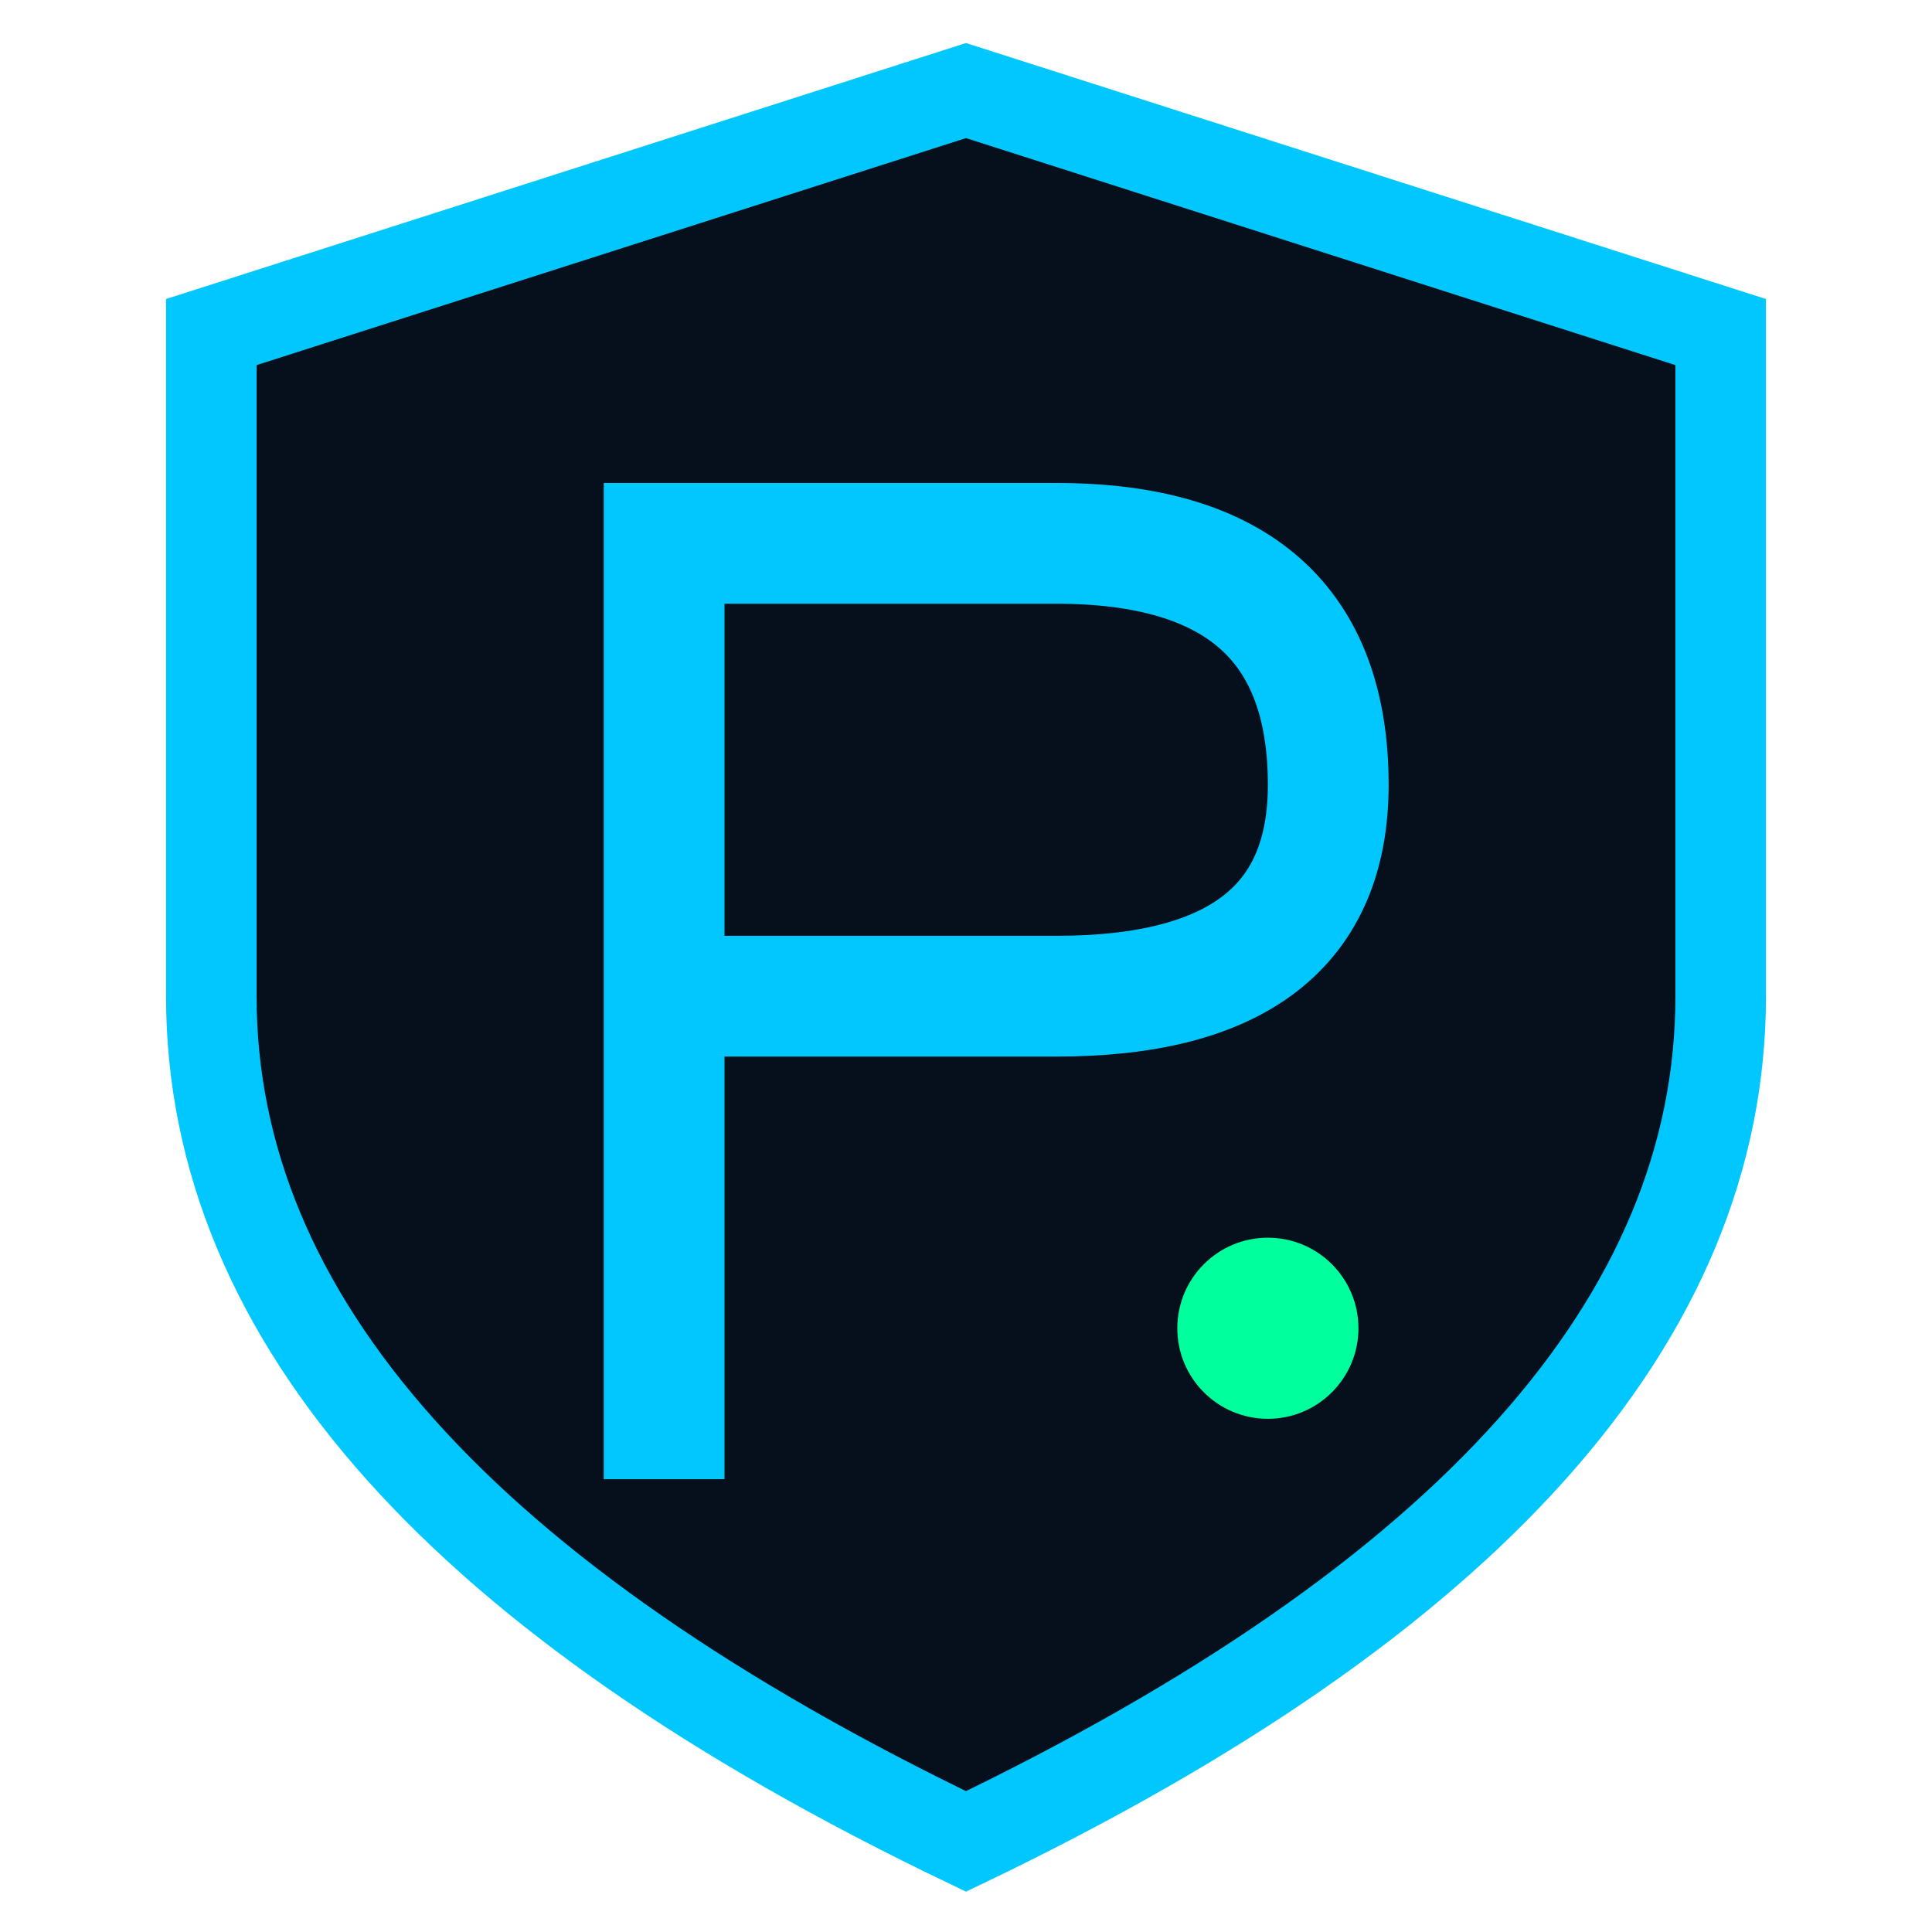
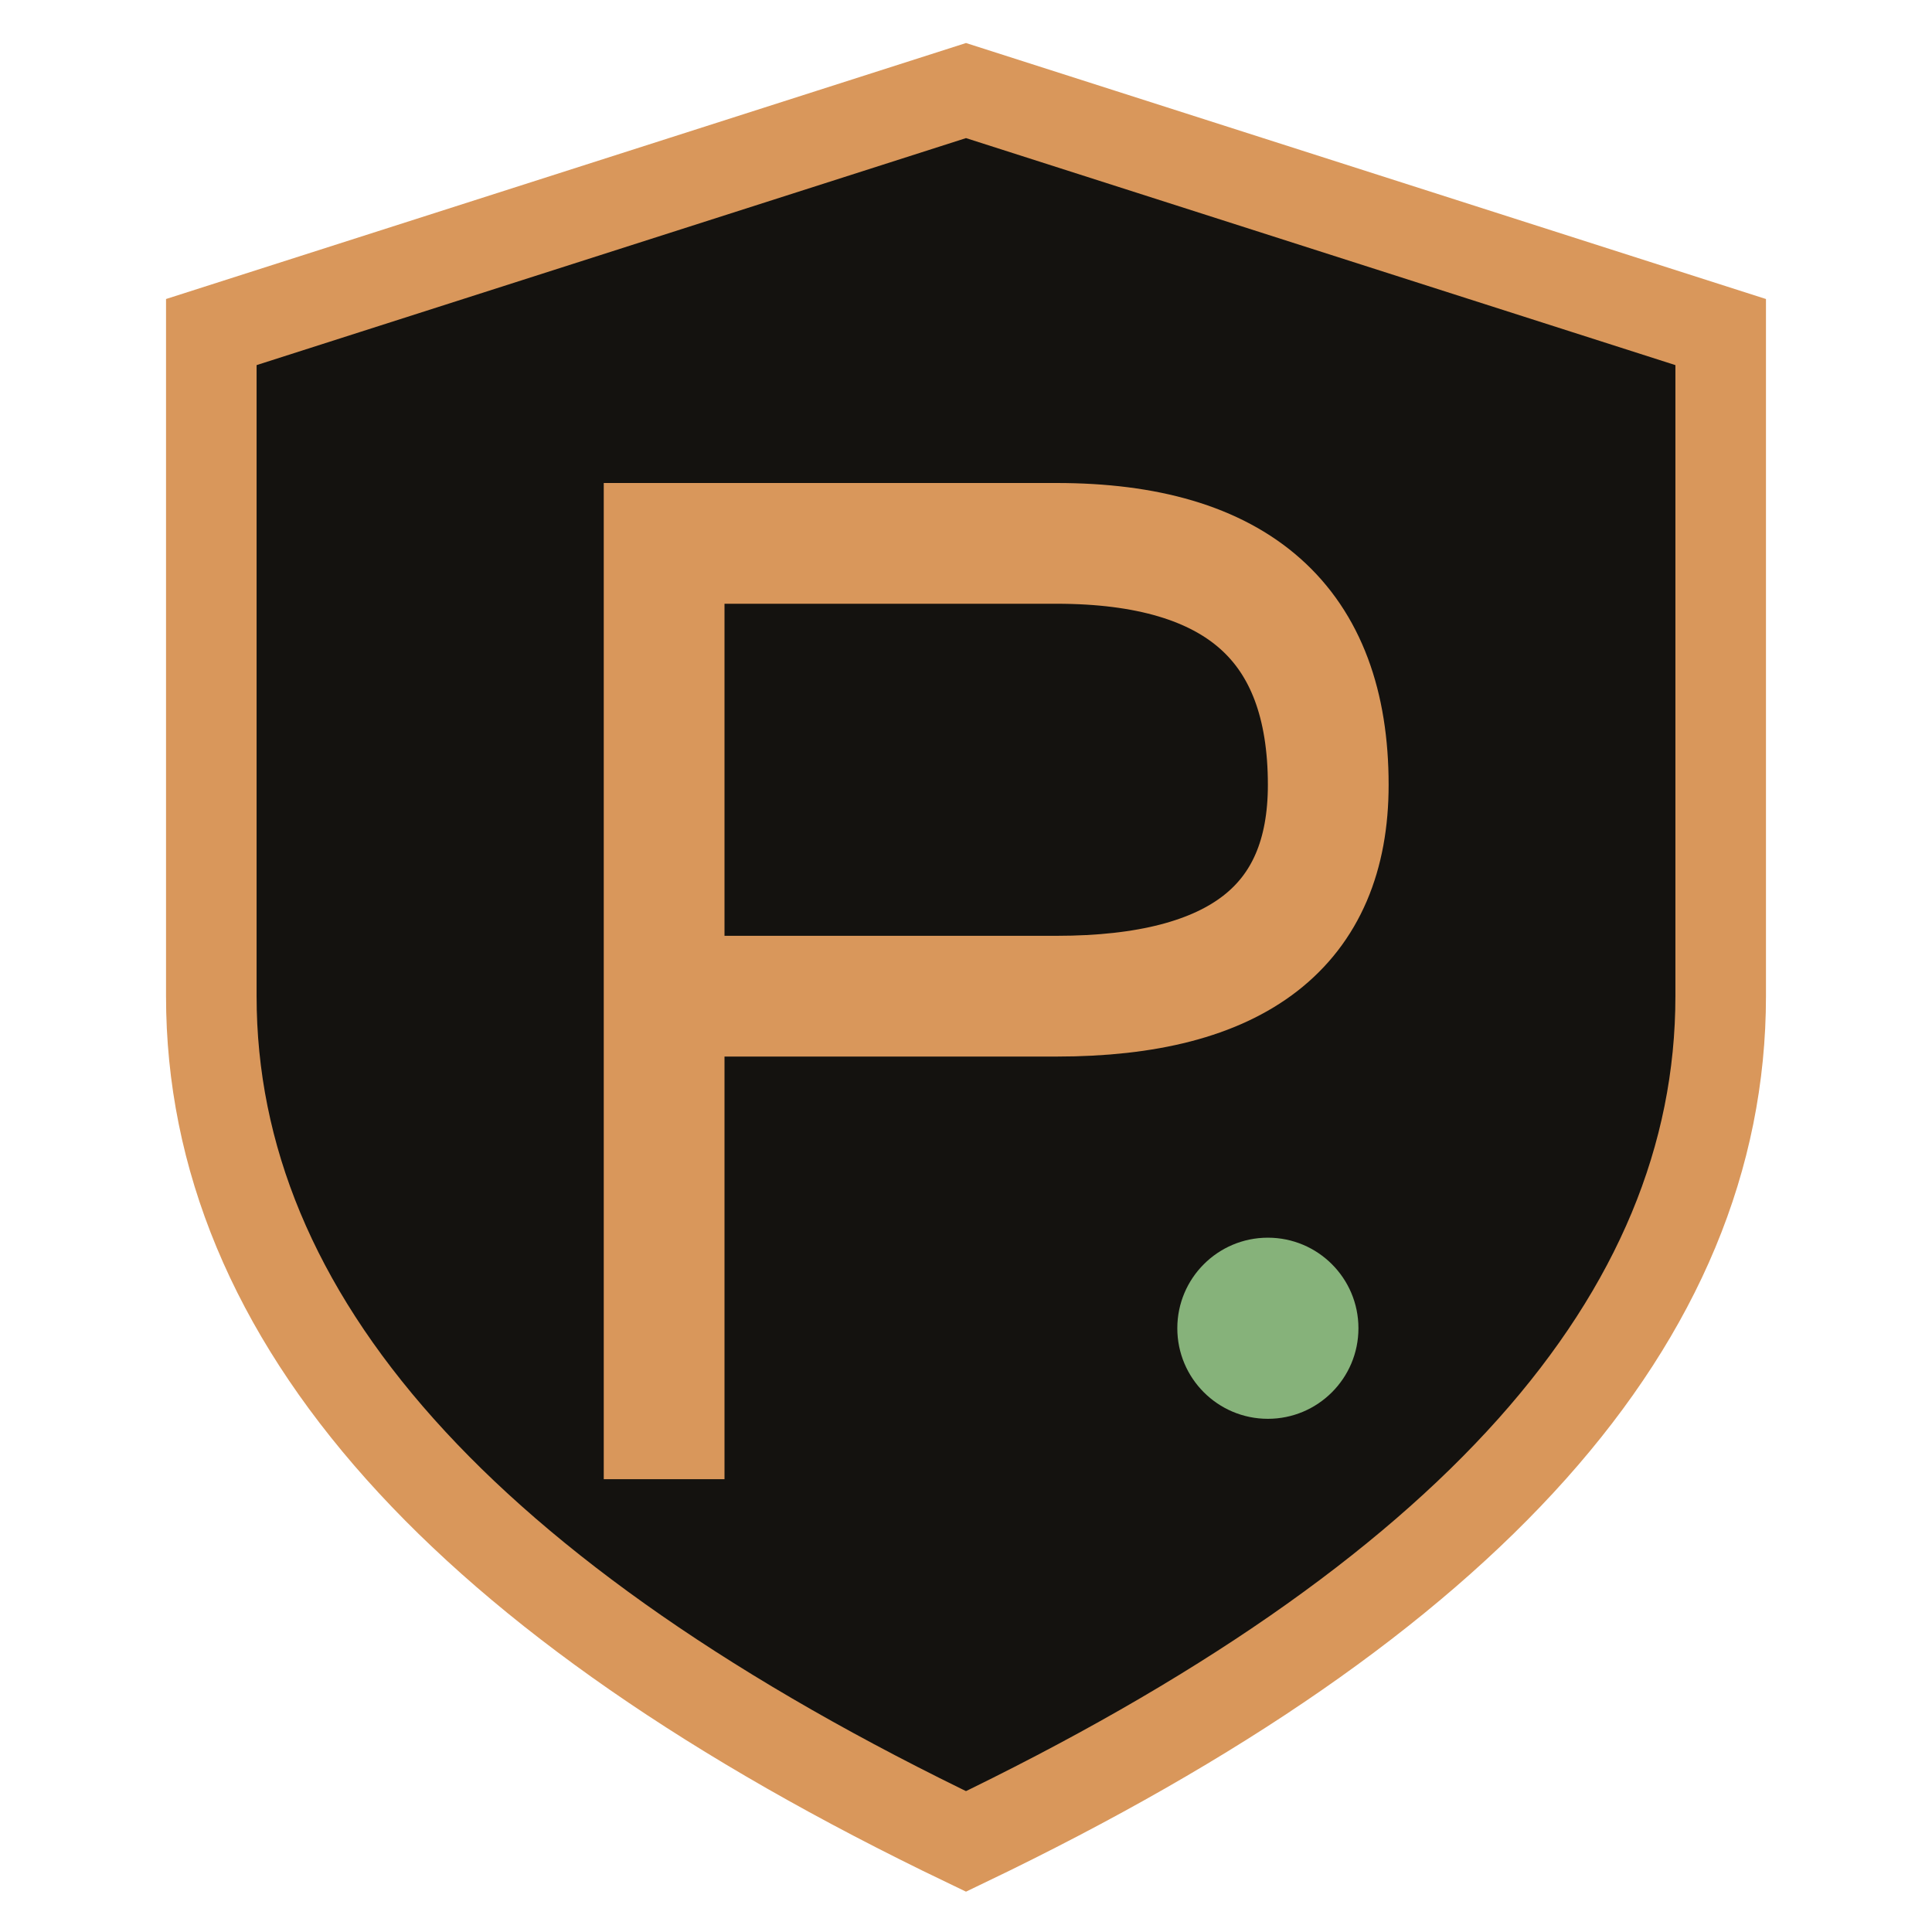
<svg xmlns="http://www.w3.org/2000/svg" viewBox="0 0 64 64">
-   <path d="M 32 3 L 57 11 L 57 33 Q 57 49 32 61 Q 7 49 7 33 L 7 11 Z" fill="#06101c" stroke="#00c8ff" stroke-width="3" stroke-linejoin="miter" />
-   <path d="M 22 18 L 22 47 M 22 18 L 35 18 Q 44 18 44 26 Q 44 33 35 33 L 22 33" fill="none" stroke="#00c8ff" stroke-width="4" stroke-linecap="square" stroke-linejoin="miter" />
-   <circle cx="42" cy="44" r="3" fill="#00ff9d" />
+   <path d="M 32 3 L 57 11 L 57 33 Q 57 49 32 61 Q 7 49 7 33 L 7 11 Z" fill="#14120F" stroke="#D9975B" stroke-width="3" stroke-linejoin="miter" />
+   <path d="M 22 18 L 22 47 M 22 18 L 35 18 Q 44 18 44 26 Q 44 33 35 33 L 22 33" fill="none" stroke="#D9975B" stroke-width="4" stroke-linecap="square" stroke-linejoin="miter" />
+   <circle cx="42" cy="44" r="3" fill="#86B27A" />
</svg>
